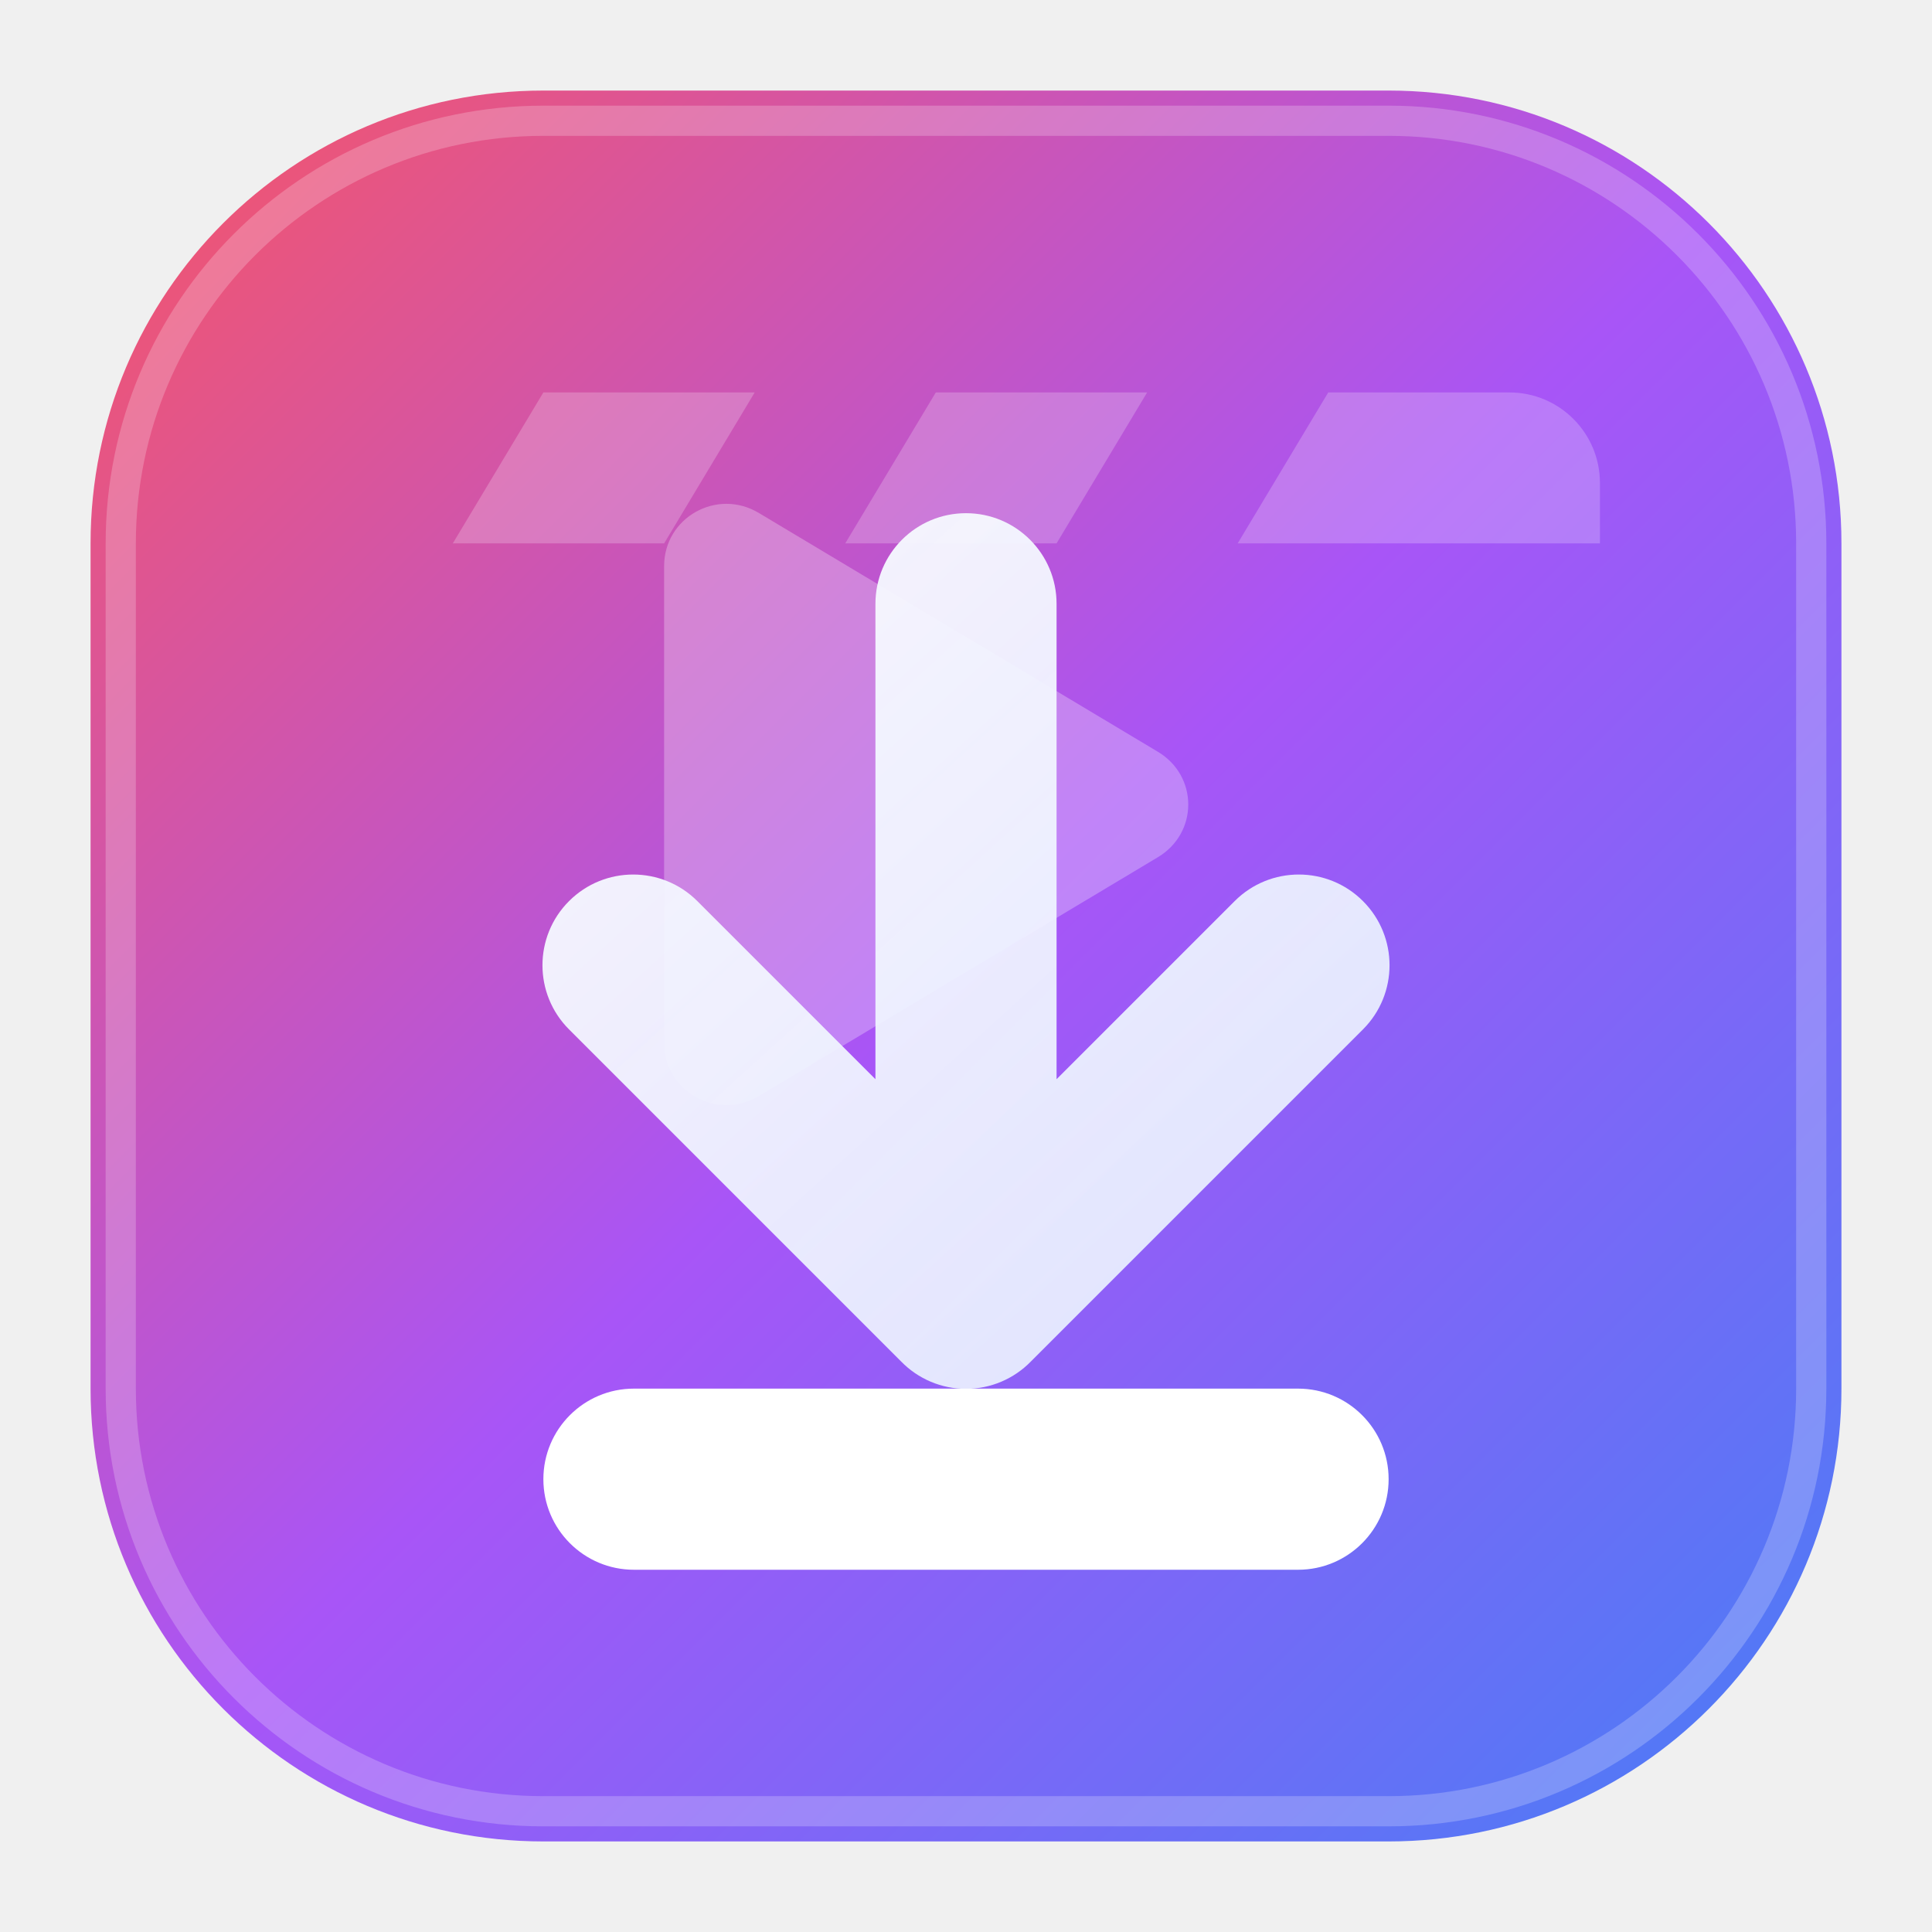
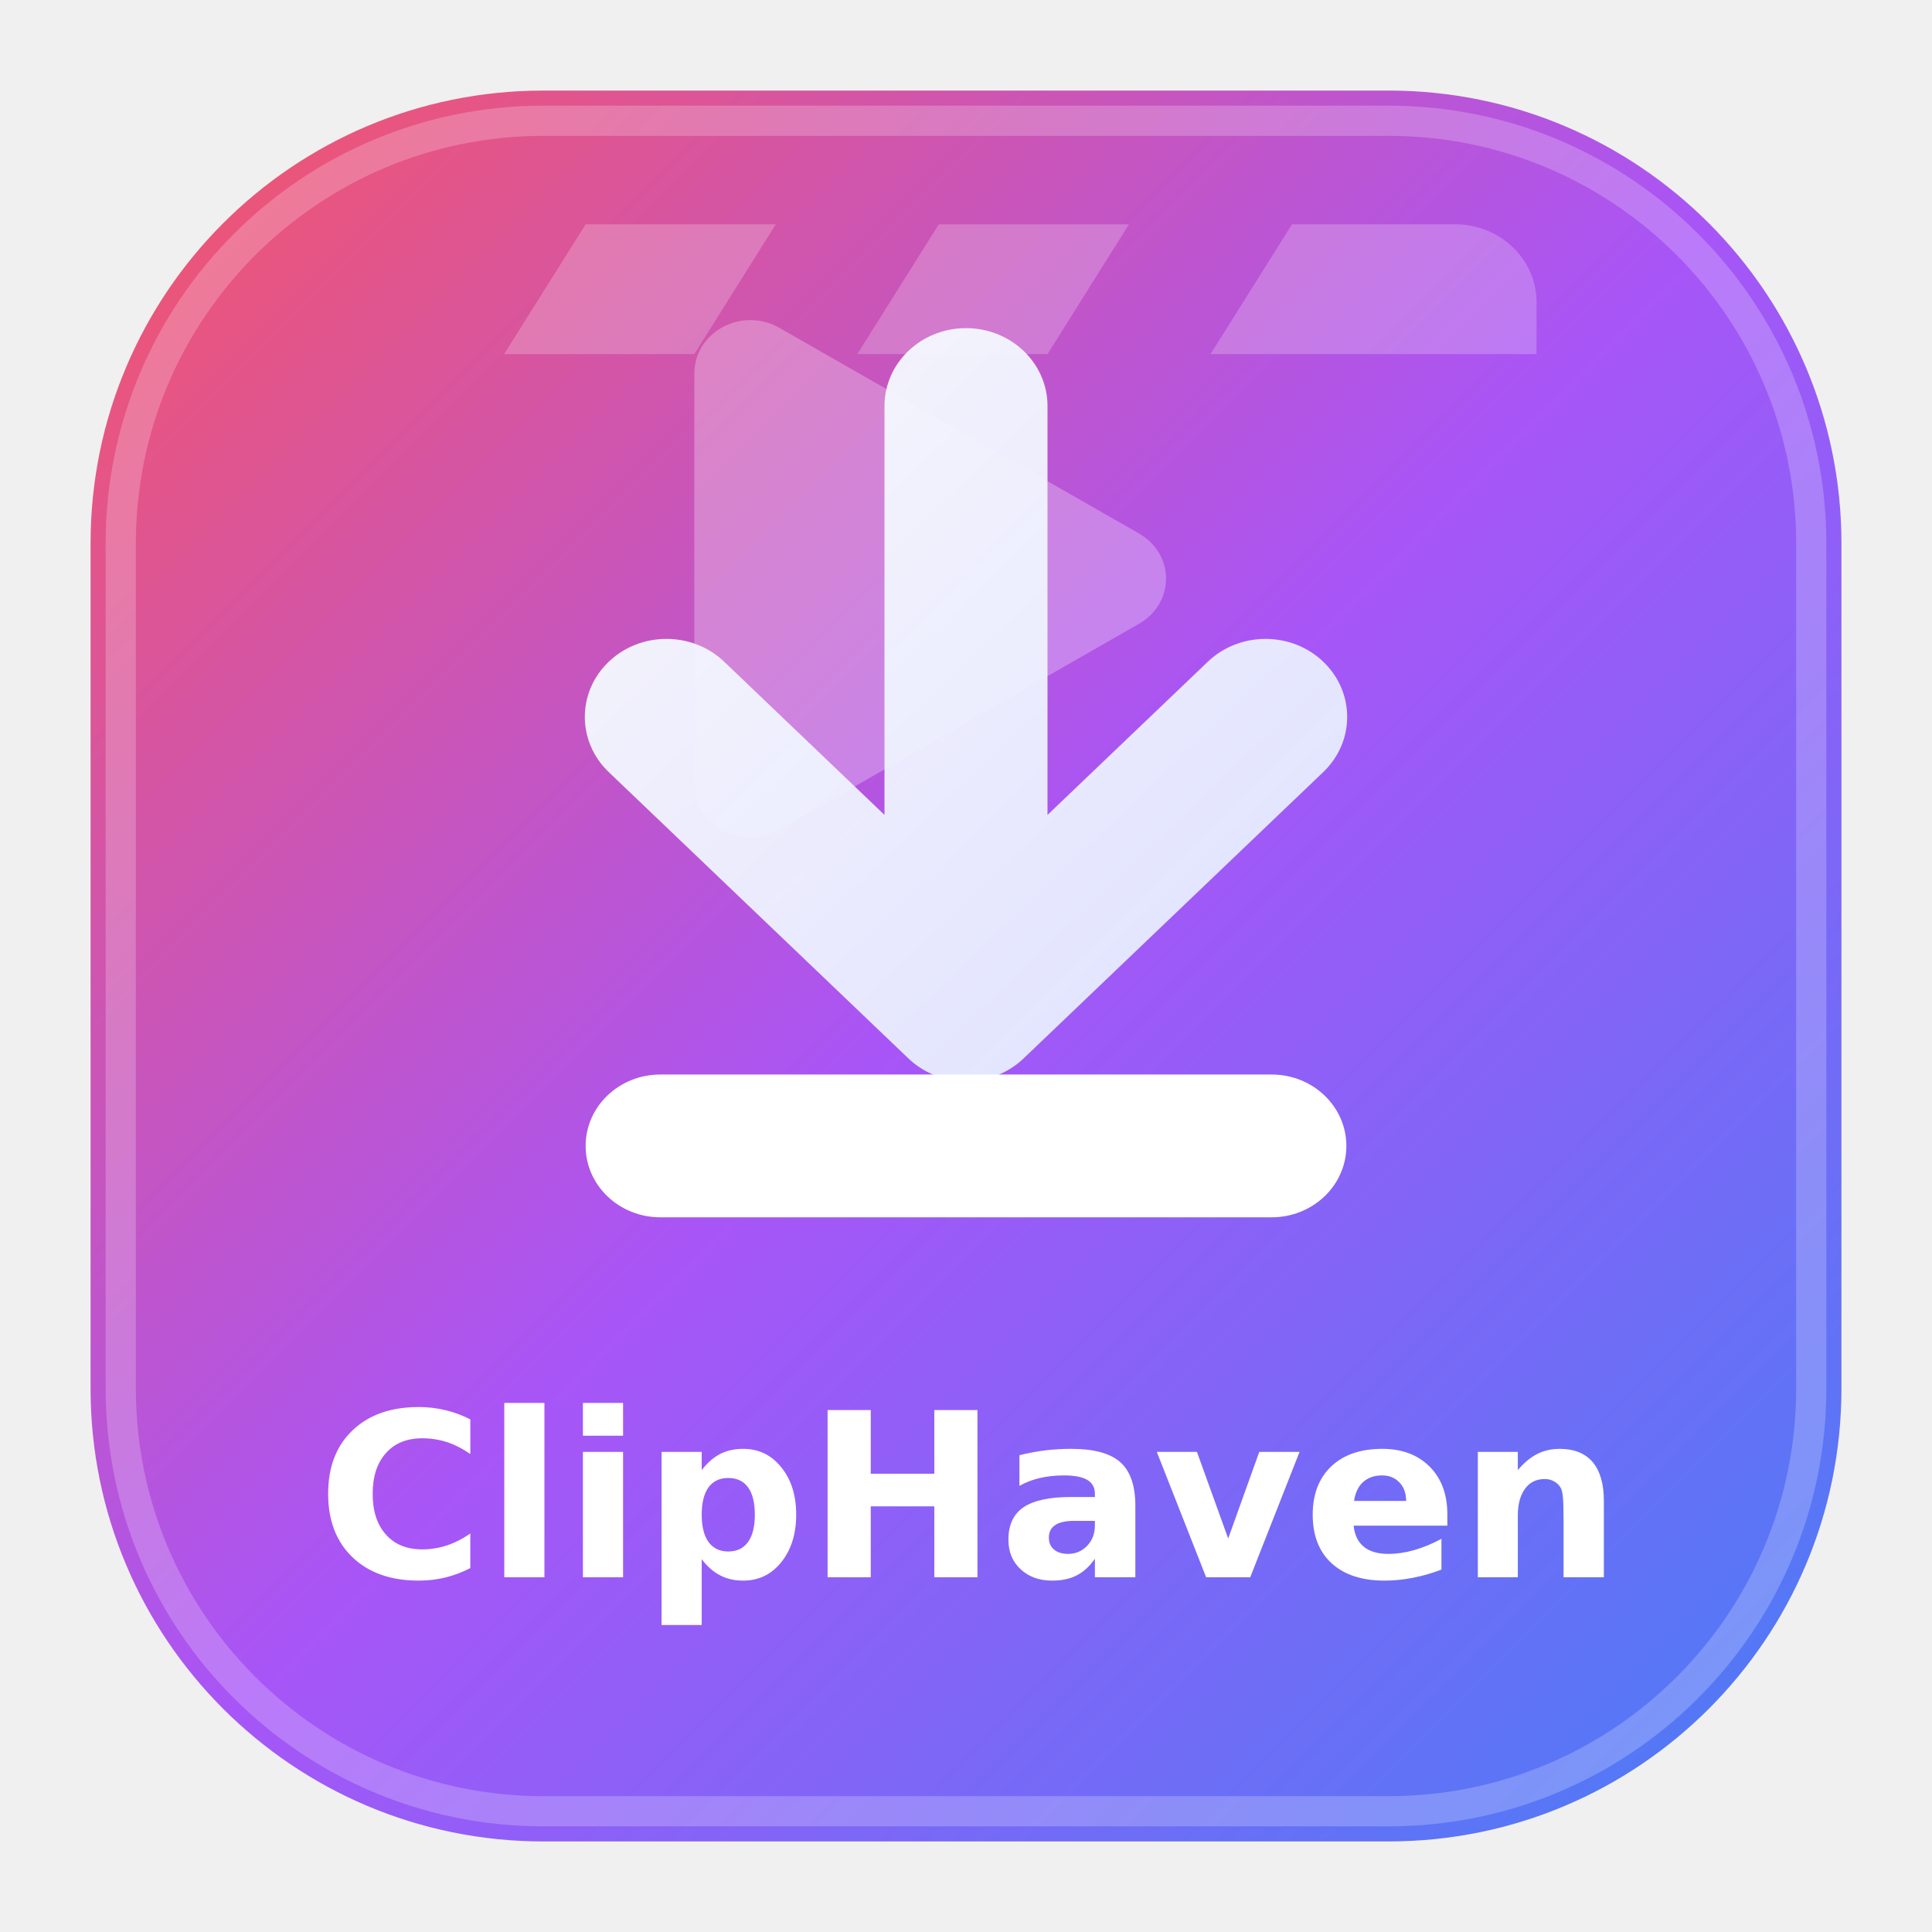
<svg xmlns="http://www.w3.org/2000/svg" viewBox="0 0 128 128" width="128" height="128" fill="none">
  <defs>
    <linearGradient id="bgGrad" x1="0" y1="0" x2="128" y2="128" gradientUnits="userSpaceOnUse">
      <stop offset="0%" stop-color="#ff5555" />
      <stop offset="50%" stop-color="#a855f7" />
      <stop offset="100%" stop-color="#3b82f6" />
    </linearGradient>
-     <linearGradient id="glowGrad" x1="24" y1="20" x2="104" y2="108" gradientUnits="userSpaceOnUse">
+     <linearGradient id="glowGrad" x1="24" y1="16" x2="104" y2="96" gradientUnits="userSpaceOnUse">
      <stop offset="0%" stop-color="#ffffff" stop-opacity="0.98" />
-       <stop offset="100%" stop-color="#e0eaff" stop-opacity="0.9" />
+       <stop offset="100%" stop-color="#e0eaff" stop-opacity="0.92" />
    </linearGradient>
  </defs>
  <rect x="6" y="6" width="116" height="116" rx="30" fill="url(#bgGrad)" />
  <rect x="8" y="8" width="112" height="112" rx="28" stroke="#ffffff" stroke-opacity="0.22" stroke-width="2" />
-   <path d="M36 26h14l-6 10H30l6-10zm26 0h14l-6 10H56l6-10zm26 0h12a6 6 0 0 1 6 6v4H82l6-10z" fill="#ffffff" fill-opacity="0.22" />
-   <path d="M44 37.5c0-3.2 3.5-5.2 6.3-3.5l26.4 15.8c2.7 1.6 2.7 5.4 0 7L50.3 72.6c-2.8 1.7-6.3-.3-6.3-3.5V37.5z" fill="#ffffff" fill-opacity="0.28" />
-   <path d="M64 34a6 6 0 0 1 6 6v31.5l11.8-11.8a6 6 0 1 1 8.5 8.5l-22 22a6 6 0 0 1-8.6 0l-22-22a6 6 0 1 1 8.5-8.5L58 71.5V40a6 6 0 0 1 6-6z" fill="url(#glowGrad)" />
-   <path d="M36 98a6 6 0 0 1 6-6h44a6 6 0 1 1 0 12H42a6 6 0 0 1-6-6z" fill="#ffffff" />
+   <g transform="translate(6.4, -7.5) scale(0.9, 0.86)">
+     <path d="M36 26h14l-6 10H30l6-10zm26 0h14l-6 10H56l6-10zm26 0h12a6 6 0 0 1 6 6v4H82l6-10z" fill="#ffffff" fill-opacity="0.22" />
+     <path d="M44 37.5c0-3.2 3.5-5.2 6.3-3.5l26.4 15.8c2.7 1.6 2.7 5.4 0 7L50.3 72.6c-2.8 1.7-6.3-.3-6.3-3.5V37.5z" fill="#ffffff" fill-opacity="0.28" />
+     <path d="M64 34a6 6 0 0 1 6 6v31.5l11.8-11.8a6 6 0 1 1 8.5 8.5l-22 22a6 6 0 0 1-8.6 0l-22-22a6 6 0 1 1 8.5-8.5L58 71.5V40a6 6 0 0 1 6-6z" fill="url(#glowGrad)" />
+     <path d="M36 97a5.5 5.5 0 0 1 5.5-5.5h45a5.5 5.5 0 1 1 0 11h-45A5.5 5.5 0 0 1 36 97z" fill="#ffffff" />
+   </g>
+   <path d="M31.16 103.89Q30.37 104.30 29.52 104.51Q28.67 104.72 27.74 104.72Q24.97 104.72 23.35 103.17Q21.74 101.62 21.74 98.97Q21.74 96.31 23.35 94.77Q24.97 93.22 27.74 93.22Q28.67 93.22 29.52 93.43Q30.37 93.63 31.16 94.04L31.16 96.33Q30.37 95.79 29.60 95.54Q28.82 95.29 27.97 95.29Q26.44 95.29 25.57 96.27Q24.69 97.25 24.69 98.97Q24.69 100.69 25.57 101.67Q26.44 102.65 27.97 102.65Q28.82 102.65 29.60 102.39Q30.37 102.14 31.16 101.60L31.16 103.89ZM33.41 92.95L36.07 92.95L36.07 104.50L33.41 104.50L33.41 92.95ZM38.62 96.19L41.28 96.19L41.28 104.50L38.62 104.50L38.62 96.19ZM38.62 92.95L41.28 92.95L41.28 95.12L38.62 95.12L38.62 92.95ZM46.49 103.30L46.49 107.66L43.83 107.66L43.83 96.19L46.49 96.19L46.49 97.40Q47.04 96.68 47.71 96.33Q48.37 95.99 49.24 95.99Q50.78 95.99 51.76 97.21Q52.75 98.43 52.75 100.35Q52.75 102.27 51.76 103.50Q50.78 104.72 49.24 104.72Q48.37 104.72 47.71 104.37Q47.04 104.03 46.49 103.30ZM48.25 97.92Q47.40 97.92 46.94 98.54Q46.49 99.17 46.49 100.35Q46.49 101.53 46.94 102.16Q47.40 102.79 48.25 102.79Q49.11 102.79 49.56 102.16Q50.01 101.54 50.01 100.35Q50.01 99.16 49.56 98.54Q49.11 97.92 48.25 97.92ZM54.83 93.42L57.69 93.42L57.69 97.64L61.90 97.64L61.90 93.42L64.76 93.42L64.76 104.50L61.90 104.50L61.90 99.80L57.69 99.80L57.69 104.50L54.83 104.50L54.83 93.42ZM71.16 100.76Q70.33 100.76 69.91 101.04Q69.49 101.32 69.49 101.87Q69.49 102.38 69.83 102.66Q70.17 102.95 70.77 102.95Q71.51 102.95 72.03 102.41Q72.54 101.87 72.54 101.06L72.54 100.76L71.16 100.76ZM75.22 99.76L75.22 104.50L72.54 104.50L72.54 103.27Q72.01 104.03 71.34 104.37Q70.67 104.72 69.71 104.72Q68.42 104.72 67.61 103.96Q66.81 103.21 66.81 102.01Q66.81 100.54 67.81 99.86Q68.82 99.18 70.97 99.18L72.54 99.18L72.54 98.97Q72.54 98.34 72.04 98.05Q71.54 97.75 70.49 97.75Q69.64 97.75 68.90 97.92Q68.17 98.09 67.54 98.44L67.54 96.41Q68.39 96.20 69.25 96.09Q70.11 95.99 70.97 95.99Q73.22 95.99 74.22 96.87Q75.22 97.76 75.22 99.76ZM76.64 96.19L79.30 96.19L81.37 101.93L83.43 96.19L86.10 96.19L82.83 104.50L79.91 104.50L76.64 96.19ZM95.89 100.32L95.89 101.08L89.68 101.08Q89.78 102.01 90.36 102.48Q90.94 102.95 91.98 102.95Q92.81 102.95 93.69 102.70Q94.57 102.45 95.50 101.95L95.50 103.99Q94.56 104.35 93.62 104.53Q92.67 104.72 91.73 104.72Q89.48 104.72 88.22 103.57Q86.97 102.42 86.97 100.35Q86.97 98.32 88.20 97.15Q89.43 95.99 91.58 95.99Q93.54 95.99 94.72 97.17Q95.89 98.35 95.89 100.32ZM93.16 99.44Q93.16 98.68 92.72 98.22Q92.28 97.75 91.57 97.75Q90.80 97.75 90.31 98.19Q89.83 98.62 89.71 99.44L93.16 99.44ZM106.26 99.44L106.26 104.50L103.59 104.50L103.59 103.68L103.59 100.63Q103.59 99.55 103.54 99.14Q103.50 98.73 103.38 98.54Q103.22 98.28 102.95 98.14Q102.69 97.99 102.34 97.99Q101.51 97.99 101.04 98.63Q100.56 99.28 100.56 100.41L100.56 104.50L97.91 104.50L97.91 96.19L100.56 96.19L100.56 97.40Q101.16 96.68 101.84 96.33Q102.52 95.99 103.33 95.99Q104.77 95.99 105.52 96.87Q106.26 97.75 106.26 99.44Z" fill="#ffffff" />
</svg>
